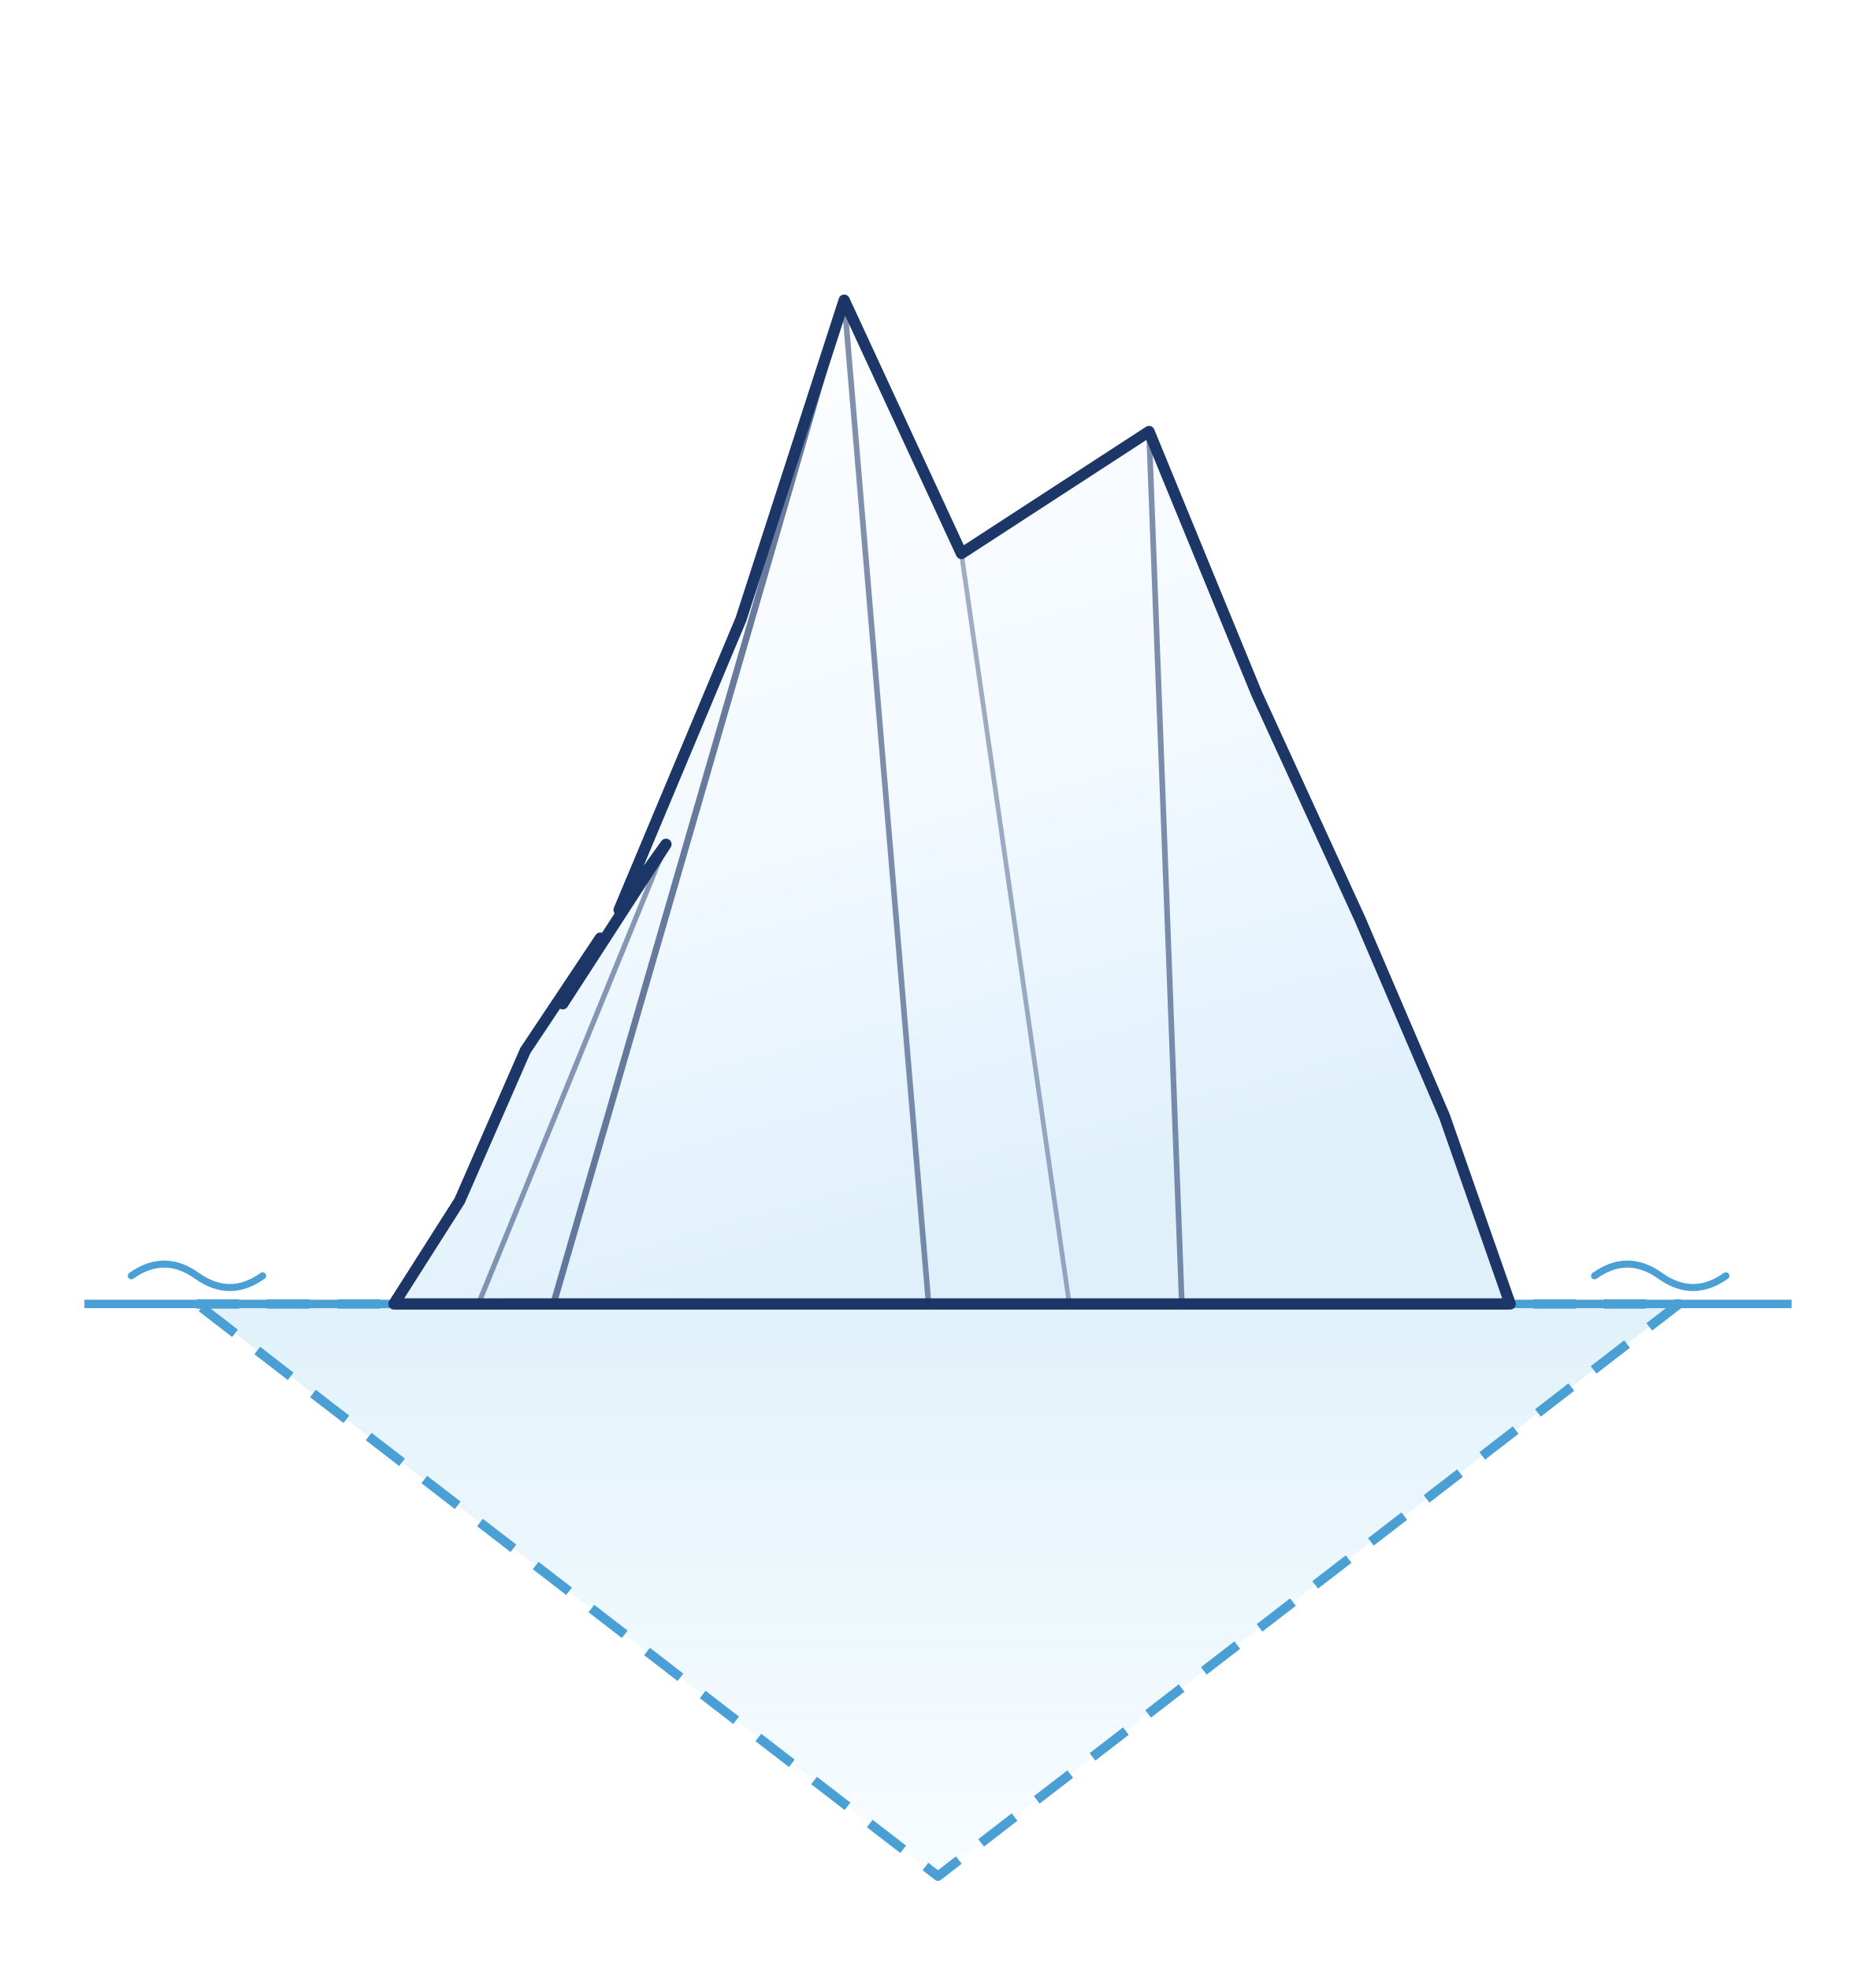
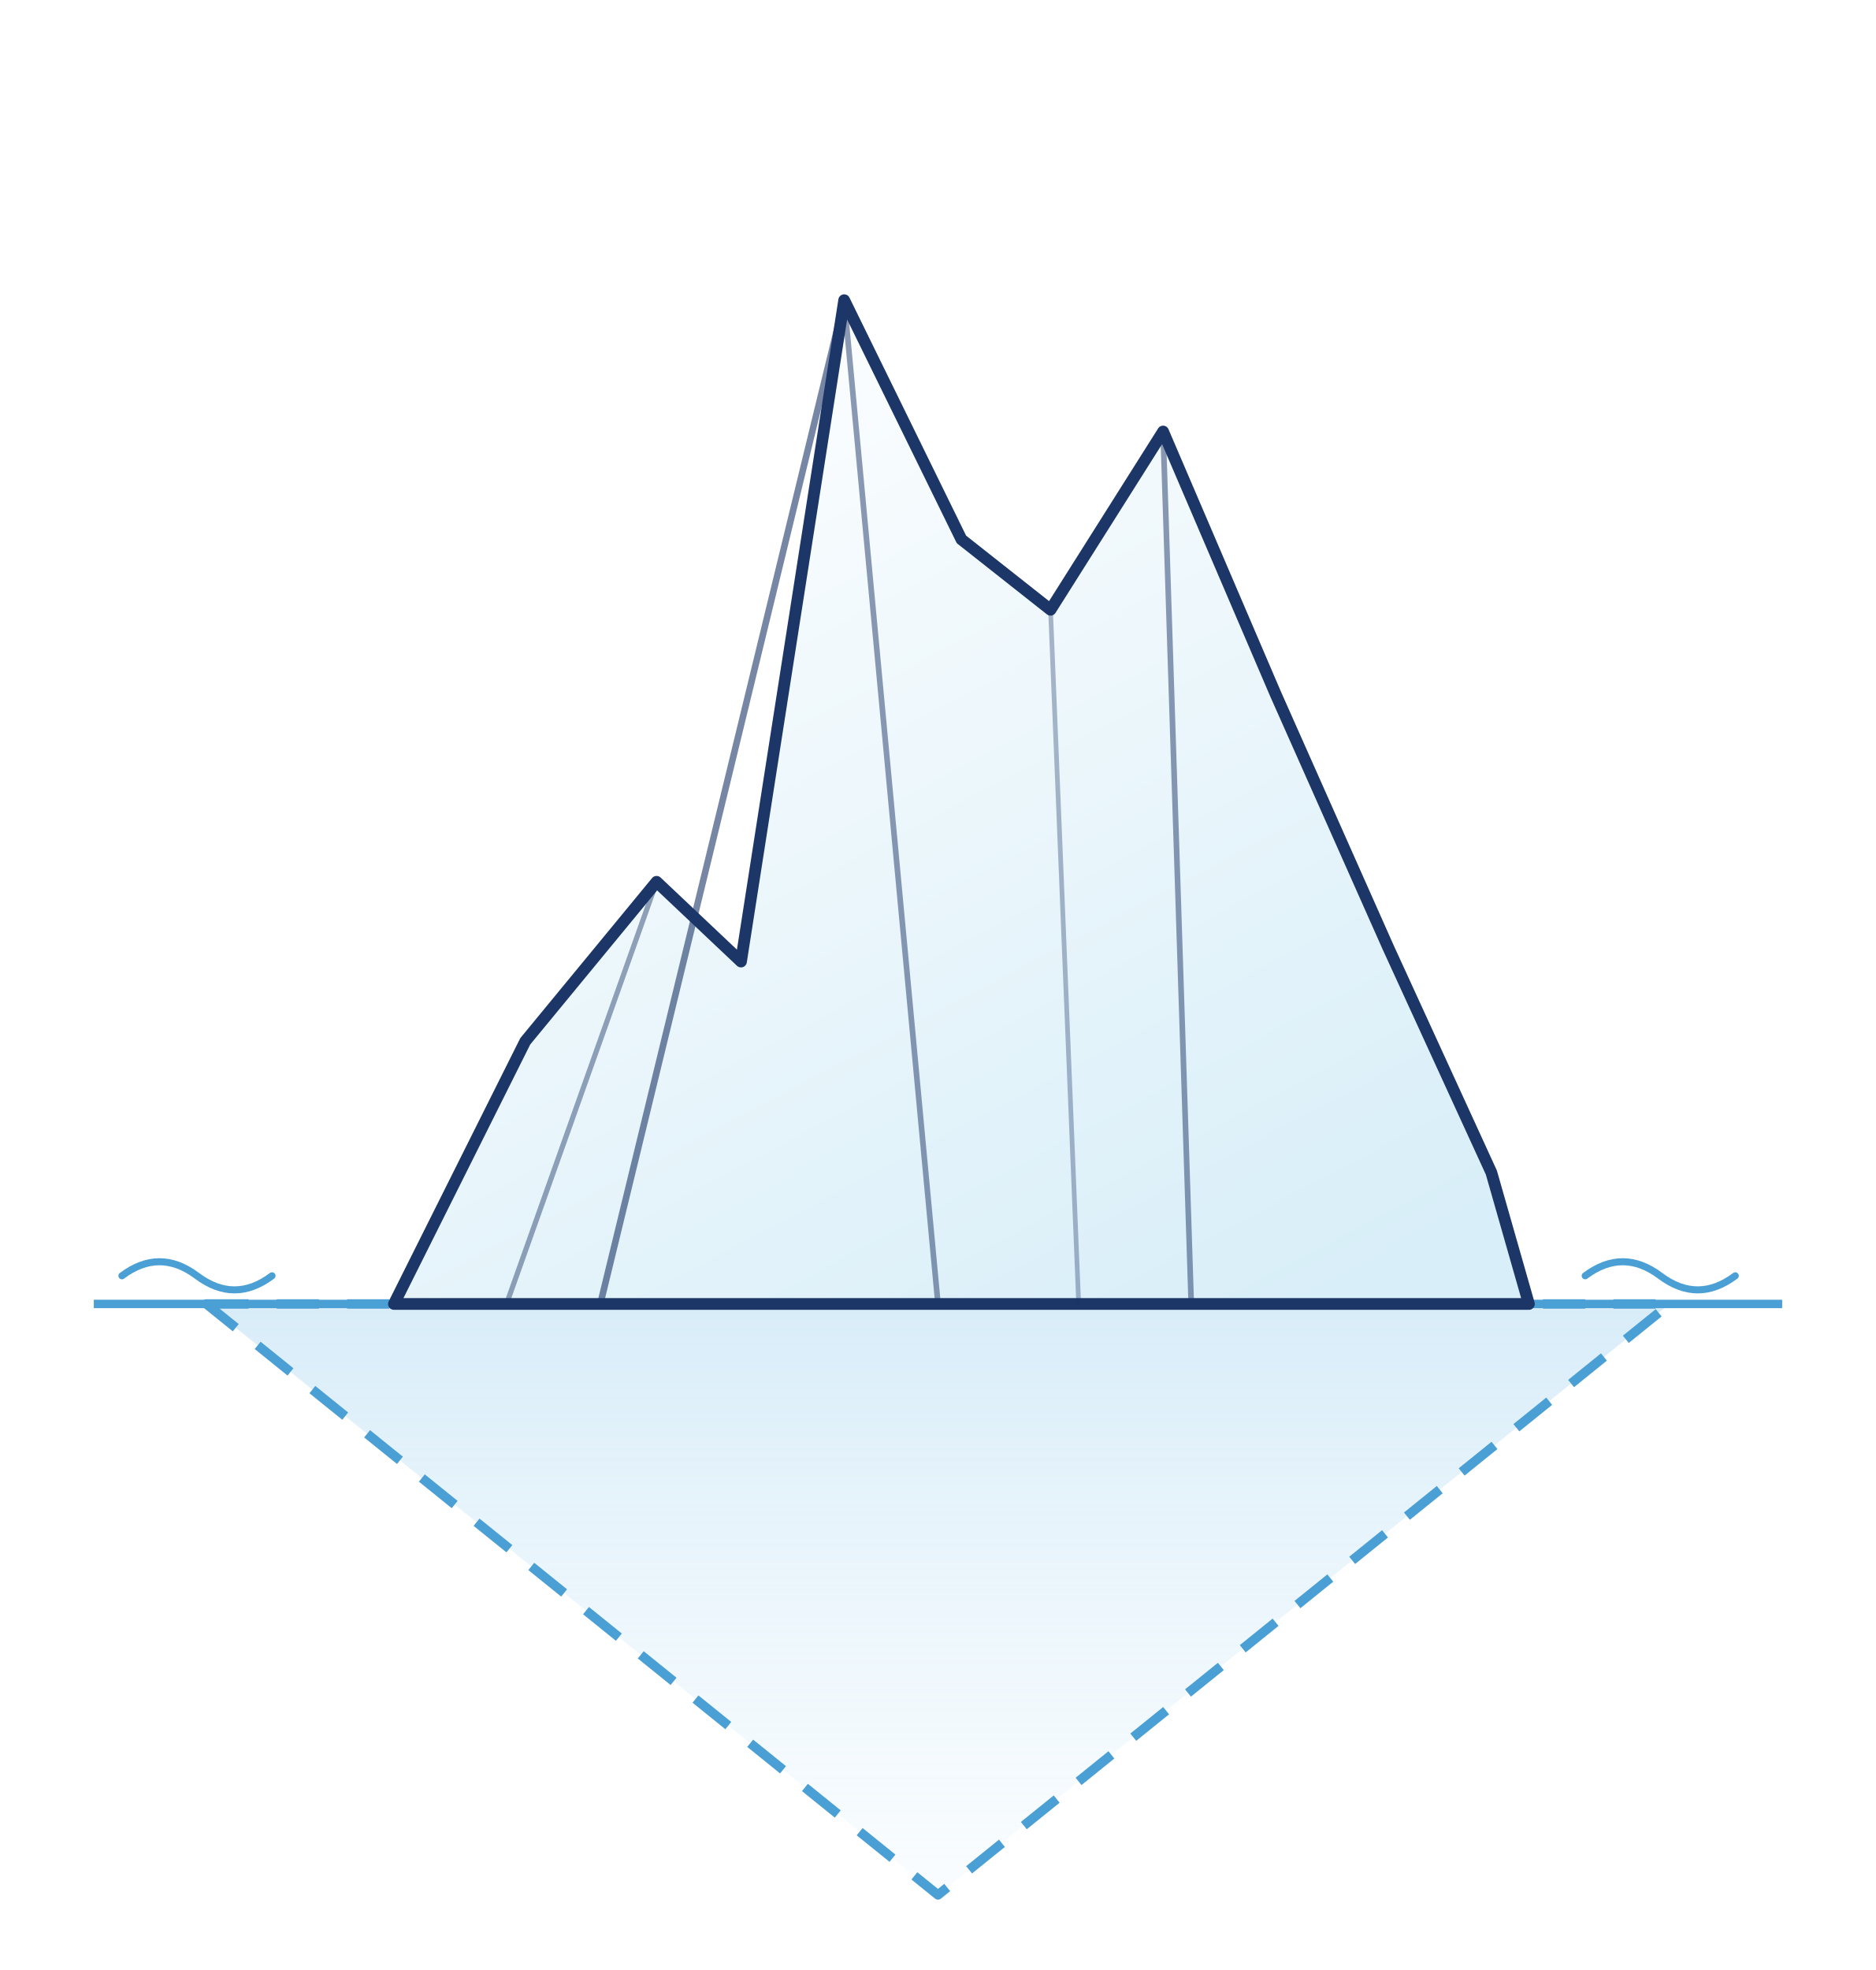
<svg xmlns="http://www.w3.org/2000/svg" viewBox="0 0 400 420" width="400" height="420">
  <defs>
-     <linearGradient id="iceFill" x1="0" y1="0" x2="0.3" y2="1">
+     <linearGradient id="iceFill" x1="0.2" y1="0" x2="0.8" y2="1">
      <stop offset="0%" stop-color="#ffffff" />
-       <stop offset="60%" stop-color="#f2f9ff" />
-       <stop offset="100%" stop-color="#dff0fb" />
+       <stop offset="100%" stop-color="#d8eef8" />
    </linearGradient>
    <linearGradient id="subFill" x1="0" y1="0" x2="0" y2="1">
-       <stop offset="0%" stop-color="#a8d8f0" stop-opacity="0.35" />
-       <stop offset="100%" stop-color="#c8eafb" stop-opacity="0.15" />
+       <stop offset="0%" stop-color="#9dd0ee" stop-opacity="0.4" />
+       <stop offset="100%" stop-color="#c5e6f8" stop-opacity="0.1" />
    </linearGradient>
  </defs>
-   <polygon points="42,278 358,278 200,400" fill="url(#subFill)" stroke="#4a9fd4" stroke-width="2" stroke-dasharray="9,6" stroke-linejoin="round" />
-   <line x1="18" y1="278" x2="382" y2="278" stroke="#4a9fd4" stroke-width="1.8" />
-   <path d="M 28,272 Q 35,267 42,272 Q 49,277 56,272" stroke="#4a9fd4" stroke-width="1.5" fill="none" stroke-linecap="round" />
-   <path d="M 340,272 Q 347,267 354,272 Q 361,277 368,272" stroke="#4a9fd4" stroke-width="1.5" fill="none" stroke-linecap="round" />
-   <path d="     M  84,278     L  98,256     L 112,224     L 128,200     L 120,214     L 142,180     L 132,194     L 158,132     L 180, 64     L 205,118     L 245, 92     L 268,148     L 290,196     L 308,238     L 322,278     Z   " fill="url(#iceFill)" stroke="#1c3668" stroke-width="2.4" stroke-linejoin="round" stroke-linecap="round" />
-   <line x1="180" y1="64" x2="118" y2="278" stroke="#1c3668" stroke-width="1.4" stroke-opacity="0.65" stroke-linecap="round" />
-   <line x1="180" y1="64" x2="198" y2="278" stroke="#1c3668" stroke-width="1.2" stroke-opacity="0.55" stroke-linecap="round" />
-   <line x1="245" y1="92" x2="252" y2="278" stroke="#1c3668" stroke-width="1.2" stroke-opacity="0.55" stroke-linecap="round" />
-   <line x1="142" y1="180" x2="102" y2="278" stroke="#1c3668" stroke-width="1.1" stroke-opacity="0.5" stroke-linecap="round" />
-   <line x1="205" y1="118" x2="228" y2="278" stroke="#1c3668" stroke-width="1.0" stroke-opacity="0.4" stroke-linecap="round" />
+   <polygon points="44,278  356,278  200,404" fill="url(#subFill)" stroke="#4a9fd4" stroke-width="2" stroke-dasharray="9,6" stroke-linejoin="round" />
+   <line x1="20" y1="278" x2="380" y2="278" stroke="#4a9fd4" stroke-width="1.8" />
+   <path d="M 26,272 Q 34,266 42,272 Q 50,278 58,272" stroke="#4a9fd4" stroke-width="1.5" fill="none" stroke-linecap="round" />
+   <path d="M 338,272 Q 346,266 354,272 Q 362,278 370,272" stroke="#4a9fd4" stroke-width="1.5" fill="none" stroke-linecap="round" />
+   <path d="     M  84,278     L 112,222     L 140,188     L 158,205     L 180, 64     L 205,115     L 224,130     L 248, 92     L 272,148     L 296,202     L 318,250     L 326,278     Z   " fill="url(#iceFill)" stroke="#1c3668" stroke-width="2.5" stroke-linejoin="round" stroke-linecap="round" />
+   <line x1="180" y1=" 64" x2="128" y2="278" stroke="#1c3668" stroke-width="1.4" stroke-opacity="0.6" />
+   <line x1="180" y1=" 64" x2="200" y2="278" stroke="#1c3668" stroke-width="1.2" stroke-opacity="0.5" />
+   <line x1="140" y1="188" x2="108" y2="278" stroke="#1c3668" stroke-width="1.1" stroke-opacity="0.45" />
+   <line x1="248" y1=" 92" x2="254" y2="278" stroke="#1c3668" stroke-width="1.2" stroke-opacity="0.5" />
+   <line x1="224" y1="130" x2="230" y2="278" stroke="#1c3668" stroke-width="1.0" stroke-opacity="0.35" />
</svg>
